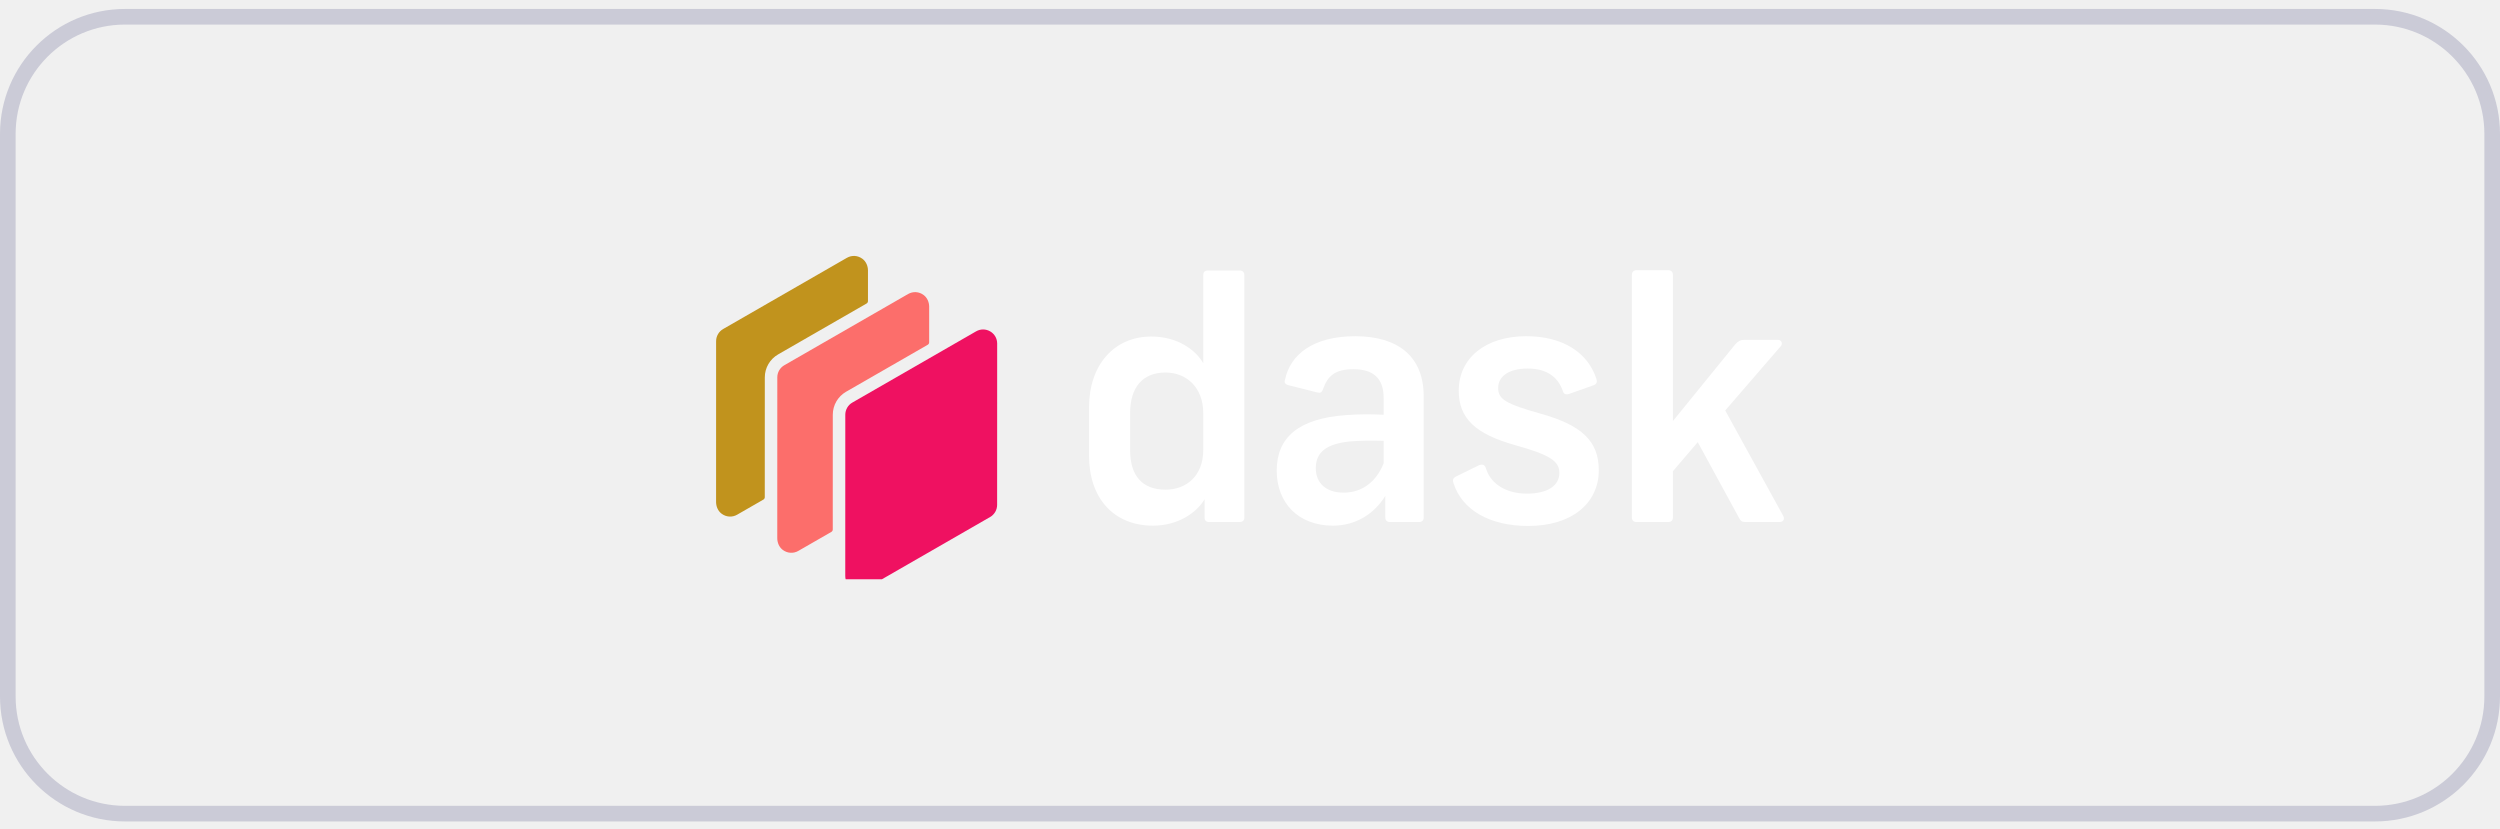
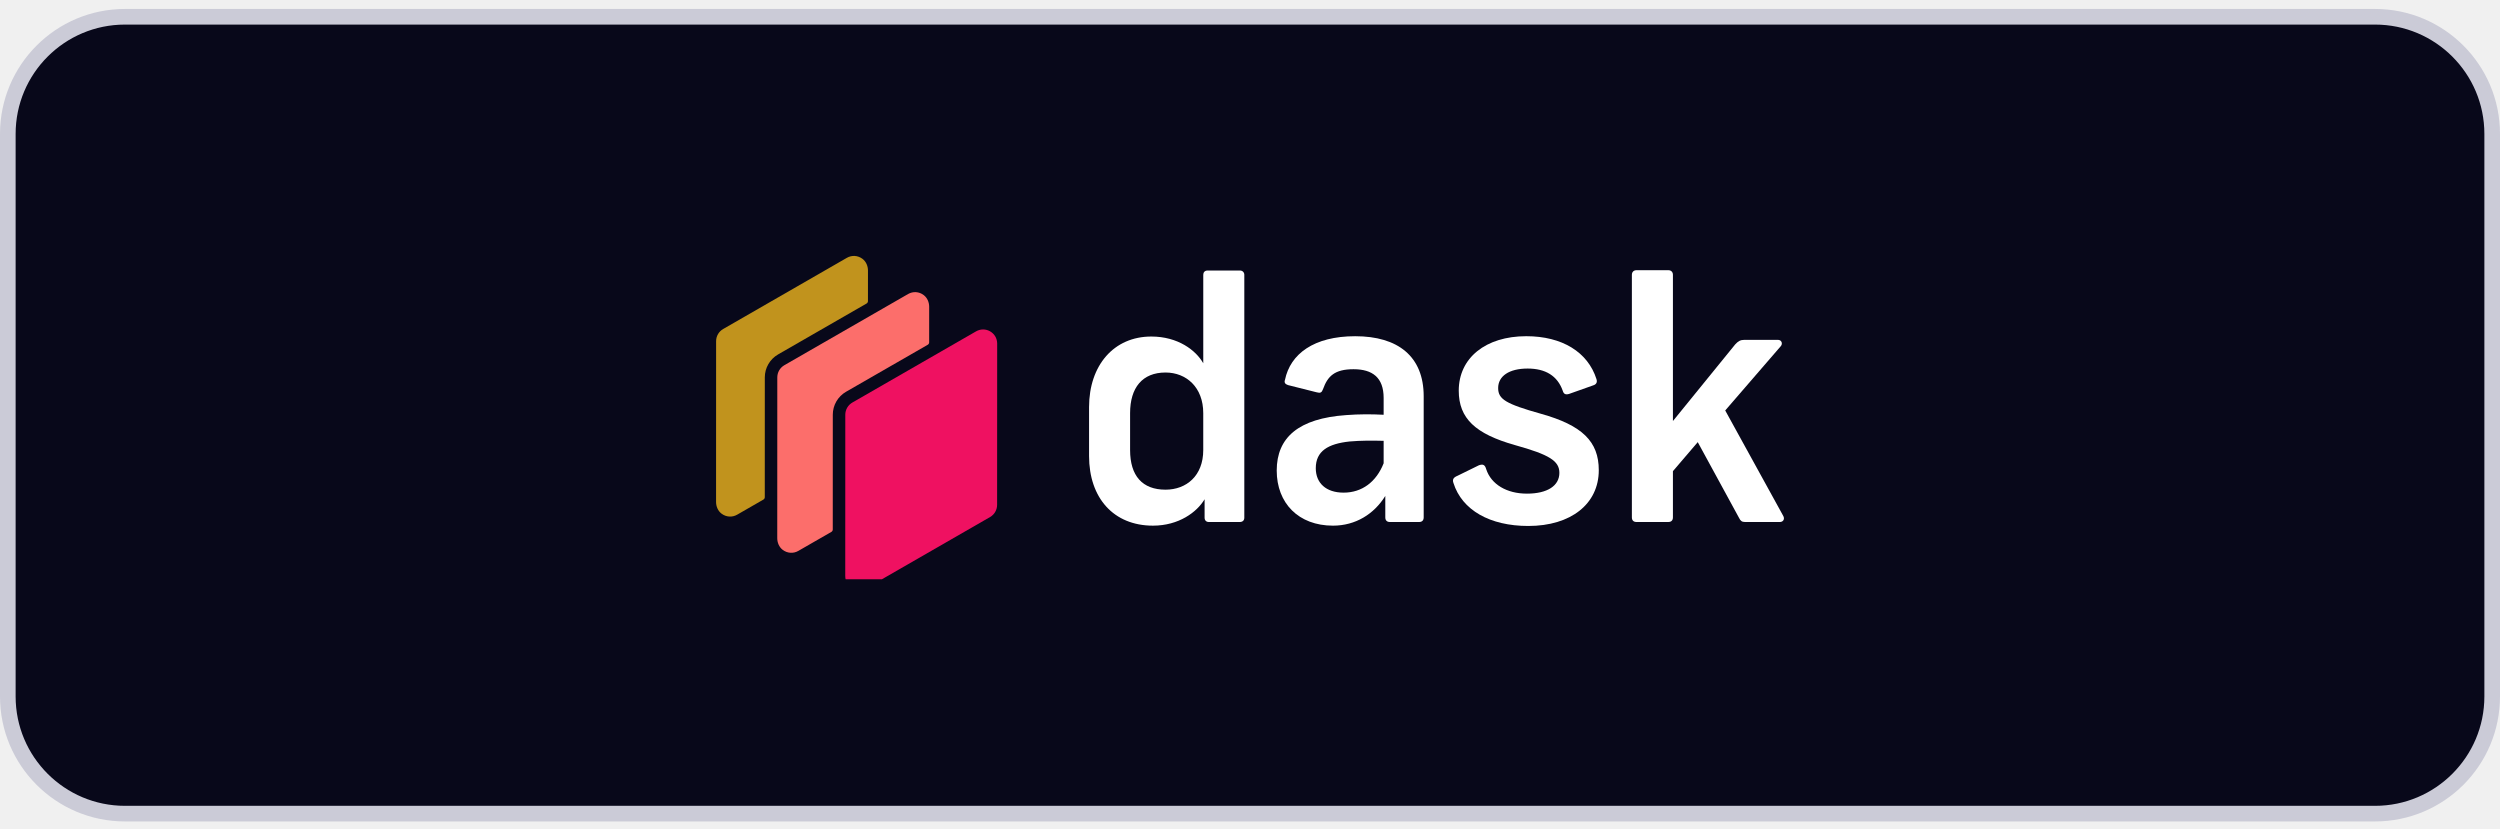
<svg xmlns="http://www.w3.org/2000/svg" width="160" height="53" viewBox="0 0 160 53" fill="none">
+   <rect x="0.5" y="1.073" width="159" height="51" rx="7.5" fill="#08081A" />
  <rect x="0.5" y="1.073" width="159" height="51" rx="7.5" stroke="#CBCBD7" />
-   <g clip-path="url(#clip0_989_919)">
-     <path d="M49.798 22.683L55.459 19.426C55.515 19.394 55.55 19.335 55.55 19.27L55.55 17.317C55.55 17.028 55.431 16.741 55.2 16.567C54.901 16.342 54.517 16.319 54.201 16.501L46.282 21.057C46.004 21.217 45.831 21.513 45.831 21.834L45.829 32.123C45.829 32.412 45.947 32.698 46.178 32.873C46.477 33.1 46.862 33.122 47.178 32.94L48.855 31.975C48.911 31.943 48.946 31.884 48.946 31.819L48.948 24.15C48.948 23.545 49.272 22.986 49.798 22.683Z" fill="#C1931D" />
-     <path d="M63.369 21.207C63.227 21.126 63.073 21.085 62.918 21.085C62.764 21.085 62.609 21.126 62.469 21.207L54.55 25.764C54.272 25.923 54.099 26.221 54.099 26.54L54.097 36.869C54.097 37.194 54.265 37.484 54.546 37.647C54.828 37.809 55.165 37.809 55.446 37.647L63.365 33.09C63.643 32.931 63.816 32.633 63.816 32.313L63.819 21.985C63.818 21.66 63.65 21.369 63.369 21.207Z" fill="#EF1161" />
-     <path d="M54.15 25.071L59.376 22.065C59.432 22.032 59.466 21.973 59.466 21.909L59.467 19.634C59.467 19.344 59.347 19.058 59.117 18.884C58.817 18.658 58.433 18.636 58.117 18.818L55.949 20.065L50.198 23.374C49.919 23.534 49.747 23.831 49.747 24.151L49.745 31.923L49.745 34.441C49.745 34.729 49.864 35.016 50.094 35.191C50.394 35.417 50.778 35.439 51.094 35.257L53.207 34.042C53.263 34.01 53.297 33.95 53.297 33.886L53.299 26.54C53.299 25.934 53.623 25.374 54.15 25.071Z" fill="#FC6E6B" />
-     <path d="M69.7 29.185V26.058C69.7 23.375 71.289 21.538 73.683 21.538C75.398 21.538 76.543 22.426 77.009 23.249V17.588C77.009 17.44 77.094 17.313 77.284 17.313H79.36C79.53 17.313 79.636 17.44 79.636 17.588V33.135C79.636 33.304 79.53 33.409 79.339 33.409H77.369C77.2 33.409 77.094 33.304 77.094 33.135V31.952C76.606 32.776 75.441 33.642 73.789 33.642C71.268 33.642 69.7 31.867 69.7 29.185ZM77.008 28.804V26.439C77.008 24.791 75.928 23.841 74.593 23.841C73.11 23.841 72.327 24.812 72.327 26.439V28.804C72.327 30.452 73.11 31.339 74.593 31.339C75.928 31.339 77.008 30.452 77.008 28.804Z" fill="white" />
-     <path d="M91.116 25.361V33.114C91.116 33.304 91.01 33.409 90.819 33.409H88.955C88.765 33.409 88.659 33.304 88.659 33.114V31.741C87.938 32.903 86.752 33.642 85.311 33.642C83.108 33.642 81.71 32.206 81.71 30.114C81.71 28.002 83.108 26.777 86.159 26.566C86.985 26.503 87.769 26.503 88.553 26.545V25.468C88.553 24.159 87.832 23.63 86.625 23.63C85.417 23.63 84.972 24.074 84.676 24.898C84.591 25.13 84.507 25.172 84.273 25.109L82.431 24.645C82.24 24.581 82.177 24.476 82.24 24.307C82.579 22.659 84.083 21.518 86.731 21.518C89.464 21.517 91.116 22.805 91.116 25.361ZM88.553 29.649V28.213C87.812 28.192 87.092 28.192 86.371 28.255C84.995 28.403 84.21 28.868 84.21 29.966C84.21 30.916 84.867 31.529 85.99 31.529C87.176 31.529 88.087 30.832 88.553 29.649Z" fill="white" />
-     <path d="M102.174 24.263C102.237 24.453 102.174 24.601 101.962 24.664L100.415 25.213C100.182 25.277 100.076 25.213 100.013 25.002C99.674 24.051 98.911 23.587 97.767 23.587C96.581 23.587 95.882 24.073 95.882 24.833C95.882 25.551 96.368 25.847 98.615 26.48C101.262 27.22 102.322 28.255 102.322 30.092C102.322 32.247 100.543 33.662 97.81 33.662C95.352 33.662 93.572 32.648 93.022 30.916C92.937 30.684 93.022 30.558 93.276 30.452L94.653 29.776C94.906 29.692 95.034 29.733 95.118 30.03C95.436 31.001 96.432 31.593 97.724 31.593C99.037 31.593 99.8 31.086 99.8 30.262C99.8 29.501 99.165 29.1 96.961 28.487C94.419 27.769 93.36 26.777 93.36 25.002C93.36 22.911 95.076 21.517 97.681 21.517C99.971 21.517 101.623 22.531 102.174 24.263Z" fill="white" />
-     <path d="M113.91 33.409H111.685C111.473 33.409 111.388 33.325 111.304 33.156L108.656 28.297L107.067 30.156V33.113C107.067 33.304 106.961 33.409 106.77 33.409H104.737C104.546 33.409 104.44 33.303 104.44 33.113V17.588C104.44 17.419 104.546 17.292 104.737 17.292H106.77C106.961 17.292 107.067 17.419 107.067 17.588V26.946L111.05 22.045C111.241 21.834 111.388 21.75 111.643 21.75H113.783C114.037 21.75 114.101 22.003 113.974 22.151L110.414 26.27L114.122 33.008C114.248 33.219 114.121 33.409 113.91 33.409Z" fill="white" />
+   <g clip-path="url(#clip0_998_1272)">
+     <path d="M49.798 22.683L55.459 19.426C55.515 19.394 55.549 19.335 55.549 19.27L55.55 17.317C55.55 17.028 55.431 16.741 55.2 16.567C54.901 16.342 54.516 16.319 54.2 16.501L46.282 21.057C46.003 21.217 45.831 21.513 45.831 21.834L45.828 32.123C45.828 32.412 45.947 32.698 46.178 32.873C46.477 33.099 46.862 33.122 47.178 32.94L48.855 31.975C48.911 31.943 48.946 31.884 48.946 31.819L48.948 24.15C48.948 23.545 49.272 22.986 49.798 22.683Z" fill="#C1931D" />
+     <path d="M63.368 21.207C63.227 21.125 63.073 21.085 62.918 21.085C62.764 21.085 62.609 21.125 62.468 21.207L54.55 25.763C54.272 25.923 54.099 26.221 54.099 26.54L54.096 36.869C54.096 37.193 54.265 37.484 54.546 37.647C54.828 37.809 55.164 37.809 55.446 37.647L63.365 33.09C63.642 32.931 63.815 32.633 63.815 32.313L63.819 21.985C63.818 21.659 63.65 21.369 63.368 21.207Z" fill="#EF1161" />
+     <path d="M54.15 25.071L59.376 22.065C59.432 22.032 59.466 21.973 59.466 21.909L59.467 19.634C59.467 19.344 59.347 19.058 59.116 18.884C58.817 18.658 58.433 18.636 58.117 18.818L55.949 20.065L50.197 23.374C49.919 23.534 49.747 23.831 49.747 24.151L49.745 31.923L49.744 34.441C49.744 34.729 49.863 35.016 50.094 35.191C50.393 35.417 50.778 35.439 51.094 35.257L53.207 34.042C53.263 34.01 53.297 33.95 53.297 33.886L53.299 26.54C53.299 25.934 53.623 25.374 54.15 25.071Z" fill="#FC6E6B" />
+     <path d="M69.7 29.185V26.058C69.7 23.375 71.289 21.538 73.683 21.538C75.398 21.538 76.543 22.425 77.009 23.249V17.588C77.009 17.44 77.094 17.313 77.284 17.313H79.36C79.53 17.313 79.636 17.44 79.636 17.588V33.135C79.636 33.303 79.53 33.409 79.339 33.409H77.369C77.2 33.409 77.094 33.303 77.094 33.135V31.952C76.606 32.776 75.441 33.642 73.789 33.642C71.268 33.642 69.7 31.867 69.7 29.185ZM77.008 28.804V26.439C77.008 24.791 75.928 23.841 74.593 23.841C73.11 23.841 72.326 24.812 72.326 26.439V28.804C72.326 30.452 73.11 31.339 74.593 31.339C75.928 31.339 77.008 30.452 77.008 28.804Z" fill="white" />
+     <path d="M91.116 25.361V33.114C91.116 33.304 91.01 33.409 90.819 33.409H88.955C88.765 33.409 88.659 33.303 88.659 33.114V31.741C87.938 32.903 86.752 33.642 85.311 33.642C83.108 33.642 81.71 32.206 81.71 30.114C81.71 28.002 83.108 26.777 86.159 26.566C86.985 26.503 87.769 26.503 88.553 26.545V25.468C88.553 24.158 87.832 23.63 86.625 23.63C85.417 23.63 84.972 24.074 84.676 24.898C84.591 25.13 84.506 25.172 84.273 25.109L82.431 24.645C82.24 24.581 82.176 24.476 82.24 24.306C82.579 22.659 84.083 21.518 86.731 21.518C89.464 21.517 91.116 22.805 91.116 25.361ZM88.553 29.649V28.213C87.812 28.192 87.091 28.192 86.371 28.255C84.995 28.403 84.21 28.868 84.21 29.966C84.21 30.916 84.867 31.529 85.99 31.529C87.176 31.529 88.087 30.832 88.553 29.649Z" fill="white" />
+     <path d="M102.174 24.263C102.237 24.453 102.174 24.601 101.962 24.664L100.415 25.213C100.182 25.277 100.076 25.213 100.013 25.002C99.674 24.051 98.911 23.587 97.767 23.587C96.581 23.587 95.882 24.073 95.882 24.833C95.882 25.551 96.368 25.847 98.615 26.48C101.262 27.22 102.322 28.255 102.322 30.092C102.322 32.247 100.543 33.662 97.81 33.662C95.352 33.662 93.572 32.648 93.022 30.916C92.937 30.684 93.022 30.557 93.276 30.452L94.653 29.776C94.906 29.692 95.034 29.733 95.118 30.03C95.436 31.001 96.432 31.593 97.724 31.593C99.037 31.593 99.8 31.086 99.8 30.262C99.8 29.501 99.165 29.1 96.961 28.487C94.419 27.769 93.36 26.777 93.36 25.002C93.36 22.911 95.076 21.517 97.681 21.517C99.971 21.517 101.623 22.53 102.174 24.263Z" fill="white" />
+     <path d="M113.91 33.409H111.685C111.473 33.409 111.388 33.325 111.304 33.155L108.656 28.297L107.067 30.155V33.113C107.067 33.303 106.961 33.408 106.77 33.408H104.737C104.546 33.408 104.44 33.303 104.44 33.113V17.588C104.44 17.419 104.546 17.292 104.737 17.292H106.77C106.961 17.292 107.067 17.419 107.067 17.588V26.946L111.05 22.045C111.241 21.834 111.388 21.75 111.643 21.75H113.783C114.037 21.75 114.101 22.003 113.974 22.151L110.414 26.27L114.122 33.008C114.248 33.219 114.121 33.409 113.91 33.409Z" fill="white" />
  </g>
  <defs>
-     <clipPath id="clip0_989_919">
-       <rect width="72" height="21" fill="white" transform="translate(44 16.0735)" />
+     <clipPath id="clip0_998_1272">
+       <rect width="72" height="21" fill="white" transform="translate(44 16.0734)" />
    </clipPath>
  </defs>
</svg>
